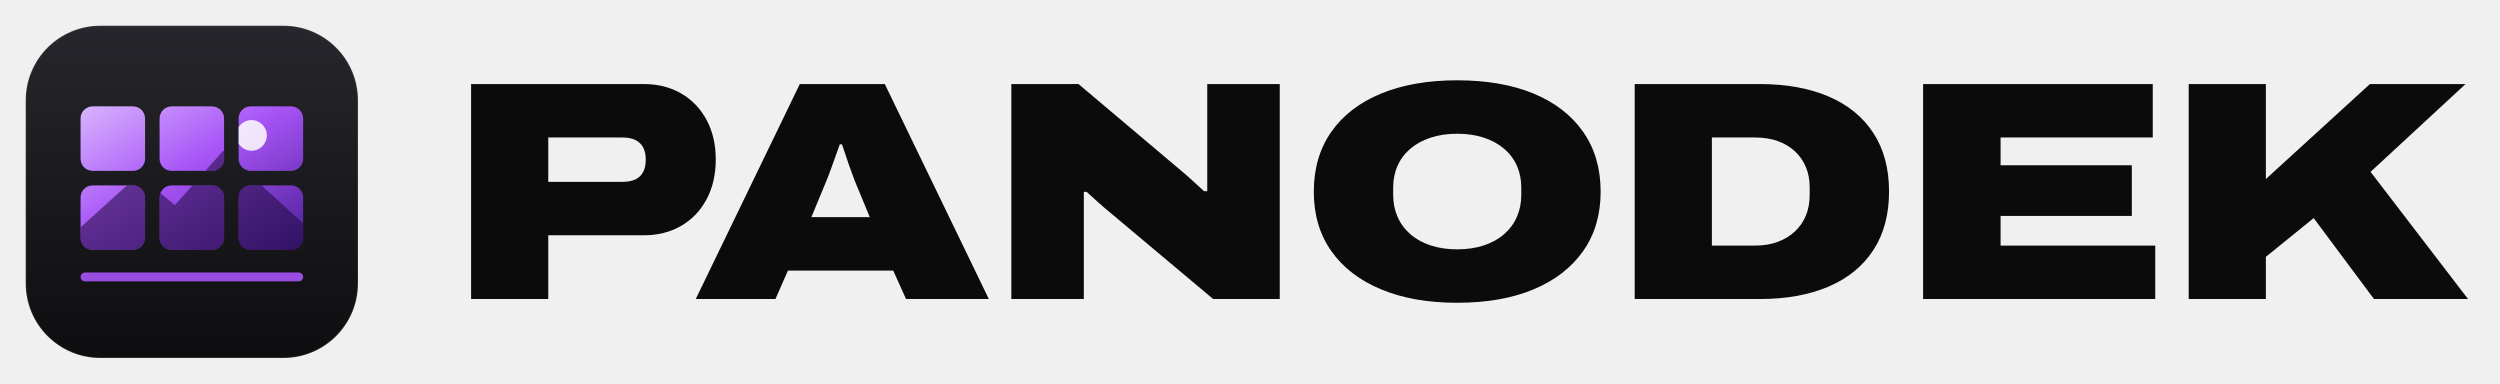
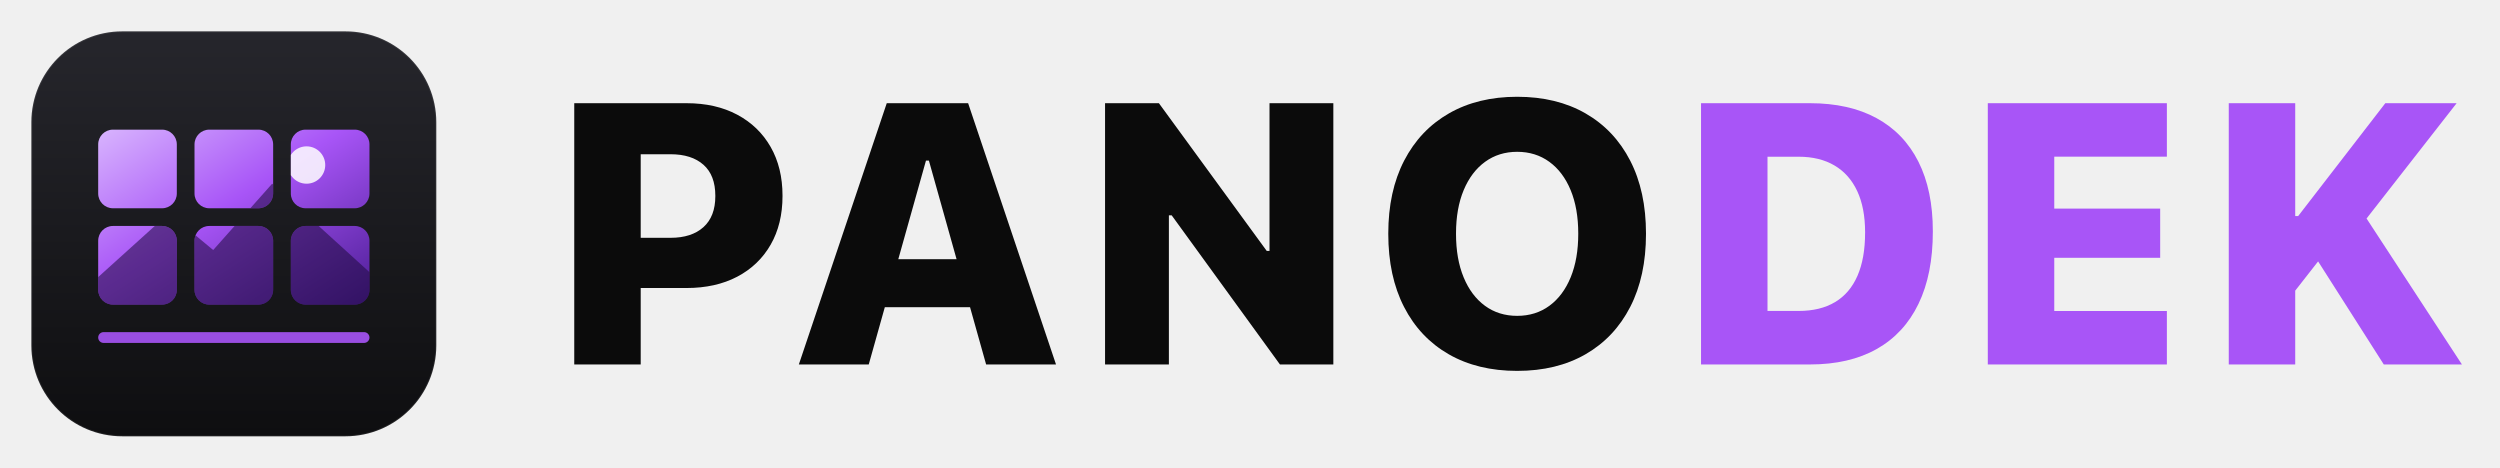
- <svg xmlns="http://www.w3.org/2000/svg" viewBox="0 0 8001 1228" width="8001" height="1228">
-   <g transform="translate(-46.72,-46.72) scale(1.29041)">
+ <svg xmlns="http://www.w3.org/2000/svg" viewBox="0 0 13808 2583" width="13808" height="2583">
+   <g transform="translate(-98.28,-98.28) scale(2.71438)">
    <defs>
      <linearGradient id="bg" x1="0" y1="0" x2="0" y2="1">
        <stop offset="0" stop-color="#26262c" />
        <stop offset="1" stop-color="#0e0e10" />
      </linearGradient>
      <linearGradient id="pano" x1="0" y1="0" x2="1" y2="1">
        <stop offset="0" stop-color="#d8b4fe" />
        <stop offset=".45" stop-color="#a855f7" />
        <stop offset="1" stop-color="#4c1d95" />
      </linearGradient>
      <clipPath id="keys">
        <rect x="236" y="300" width="160" height="160" rx="30" />
        <rect x="432" y="300" width="160" height="160" rx="30" />
        <rect x="628" y="300" width="160" height="160" rx="30" />
        <rect x="236" y="496" width="160" height="160" rx="30" />
        <rect x="432" y="496" width="160" height="160" rx="30" />
        <rect x="628" y="496" width="160" height="160" rx="30" />
      </clipPath>
    </defs>
    <rect x="100" y="100" width="824" height="824" rx="185" fill="url(#bg)" />
    <rect x="100.5" y="100.5" width="823" height="823" rx="184.5" fill="none" stroke="#ffffff" stroke-opacity=".08" stroke-width="3" />
    <g clip-path="url(#keys)">
      <rect x="236" y="300" width="552" height="356" fill="url(#pano)" />
      <path d="M236 600 L380 470 L470 545 L590 410 L788 590 L788 656 L236 656 Z" fill="#1e0a3c" fill-opacity=".55" />
      <circle cx="660" cy="372" r="38" fill="#fff" fill-opacity=".85" />
    </g>
    <rect x="236" y="712" width="552" height="22" rx="11" fill="#a855f7" fill-opacity=".9" />
  </g>
-   <path transform="translate(1433.7,957.0)" fill="#0b0b0b" d="M74 0V-688H627Q695 -688 747.0 -657.5Q799 -627 828.0 -572.5Q857 -518 857.0 -447.015Q857 -374 827.5 -319.0Q798 -264 746.0 -234.0Q694 -204 627 -204H321V0ZM321 -375H558Q596.333 -375.0 614.667 -393.065Q633.0 -411.13 633.0 -446.075Q633 -470 624.471 -485.554Q615.943 -501.108 599.471 -509.054Q583 -517 558 -517H321Z M793.0 0 1126.0 -688H1398.0L1731.0 0H1466.0L1425.0 -91H1088.0L1048.0 0ZM1163.0 -262H1350.0L1302.0 -378Q1299.0 -386 1294.0 -399.5Q1289.0 -413 1283.0 -430.0Q1277.0 -447 1271.5 -464.0Q1266.0 -481 1261.0 -495H1254.0Q1248.0 -478 1240.0 -456.0Q1232.0 -434 1224.5 -413.0Q1217.0 -392 1211.0 -378Z M1803.0 0V-688H2018.0L2358.0 -401Q2364.0 -396 2375.0 -386.0Q2386.0 -376 2398.0 -365.0Q2410.0 -354 2420.0 -345H2430.0Q2430.0 -359 2430.0 -382.5Q2430.0 -406 2430.0 -428V-688H2662.0V0H2449.0L2126.0 -271Q2105.0 -288 2081.5 -309.0Q2058.0 -330 2044.0 -343H2035.0Q2035.0 -329 2035.0 -303.5Q2035.0 -278 2035.0 -252V0Z M3229.598 12.0Q3089.469 12.0 2986.235 -31.0Q2883.0 -74 2827.0 -153.5Q2771.0 -233 2771.0 -343.527Q2771.0 -455 2827.0 -535.0Q2883.0 -615 2986.235 -657.5Q3089.469 -700.0 3229.598 -700.0Q3372.0 -700 3474.5 -657.5Q3577.0 -615 3633.0 -535.0Q3689.0 -455 3689.0 -343.527Q3689.0 -233 3633.0 -153.5Q3577.0 -74 3474.5 -31.0Q3372.0 12 3229.598 12.0ZM3230.0 -159Q3277.0 -159 3315.0 -171.5Q3353.0 -184 3380.0 -207.5Q3407.0 -231 3421.0 -263.083Q3435.0 -295.167 3435.0 -333V-357Q3435.0 -394.63 3421.0 -426.315Q3407.0 -458 3380.0 -481.0Q3353.0 -504 3315.0 -516.5Q3277.0 -529 3230.0 -529Q3183.0 -529 3145.0 -516.5Q3107.0 -504 3080.0 -481.0Q3053.0 -458 3039.0 -426.315Q3025.0 -394.63 3025.0 -357V-333Q3025.0 -295.167 3039.0 -263.083Q3053.0 -231 3080.0 -207.5Q3107.0 -184 3145.0 -171.5Q3183.0 -159 3230.0 -159Z M3798.0 0V-688H4198.0Q4326.0 -688 4419.0 -648.0Q4512.0 -608 4562.0 -531.0Q4612.0 -454 4612.0 -344Q4612.0 -234 4562.0 -157.0Q4512.0 -80 4419.0 -40.0Q4326.0 0 4198.0 0ZM4045.0 -171H4183.0Q4224.0 -171 4256.0 -183.0Q4288.0 -195 4311.0 -216.5Q4334.0 -238 4346.0 -267.5Q4358.0 -297 4358.0 -333V-357Q4358.0 -393 4346.0 -422.0Q4334.0 -451 4311.0 -472.5Q4288.0 -494 4256.0 -505.5Q4224.0 -517 4183.0 -517H4045.0Z M4721.0 0V-688H5456.0V-517H4969.0V-428H5389.0V-266H4969.0V-171H5464.0V0Z M5571.0 0V-688H5818.0V-384L6151.0 -688H6457.0L6153.0 -407L6465.0 0H6164.0L5971.0 -259L5818.0 -135V0Z" />
+   <g transform="translate(3015.9,2013.0)">
+     <path fill="#0b0b0b" d="M339.53 -422.234V-699.533H687.428Q804.095 -699.533 869.545 -758.567Q934.995 -817.6 934.995 -929.7V-931.7Q934.995 -1044.8 869.545 -1102.951Q804.095 -1161.101 687.428 -1161.101H339.53V-1443.0H775.594Q936.894 -1443.0 1055.844 -1379.633Q1174.794 -1316.267 1240.427 -1201.533Q1306.06 -1086.8 1306.06 -932.167V-930.167Q1306.06 -775.534 1240.427 -661.334Q1174.794 -547.134 1055.844 -484.684Q936.894 -422.234 775.594 -422.234ZM155.816 0.0V-1443.0H522.881V0.0Z M1396.297 0.0 1881.807 -1443.0H2206.345V-1125.838H2098.391L1782.33 0.0ZM1679.739 -316.401 1762.835 -581.333H2441.522L2524.617 -316.401ZM2430.627 0.0 2114.621 -1125.838V-1443.0H2331.205L2816.659 0.0Z M3087.54 0.0V-1443.0H3384.955L4083.069 -486.632L3821.344 -627.163H3995.859V-1443.0H4348.406V0.0H4053.473L3353.059 -964.855L3614.603 -823.738H3440.088V0.0Z M5363.712 35.512Q5145.727 35.512 4985.852 -56.25Q4825.976 -148.012 4738.908 -317.777Q4651.84 -487.542 4651.84 -721.0V-723.0Q4651.84 -956.229 4739.497 -1125.697Q4827.155 -1295.166 4987.119 -1386.839Q5147.083 -1478.512 5363.712 -1478.512Q5581.467 -1478.512 5741.202 -1386.748Q5900.937 -1294.985 5988.094 -1125.518Q6075.252 -956.05 6075.252 -723.0V-721.0Q6075.252 -487.542 5988.183 -317.957Q5901.115 -148.372 5741.499 -56.43Q5581.882 35.512 5363.712 35.512ZM5363.712 -268.487Q5465.907 -268.487 5541.794 -324.176Q5617.681 -379.864 5659.4 -481.692Q5701.119 -583.52 5701.119 -721.0V-723.0Q5701.119 -861.072 5659.282 -962.428Q5617.445 -1063.784 5541.44 -1119.148Q5465.434 -1174.513 5363.712 -1174.513Q5262.531 -1174.513 5186.498 -1119.239Q5110.465 -1063.965 5068.219 -962.637Q5025.972 -861.309 5025.972 -723.0V-721.0Q5025.972 -583.284 5067.952 -481.456Q5109.931 -379.628 5185.845 -324.057Q5261.76 -268.487 5363.712 -268.487Z" />
+     <path fill="#a855f7" d="M6379.265 0.0V-1443.0H6980.713Q7196.789 -1443.0 7348.342 -1360.657Q7499.894 -1278.314 7579.73 -1120.228Q7659.565 -962.141 7659.565 -735.587V-733.587Q7659.565 -498.836 7580.343 -334.807Q7501.12 -170.777 7349.657 -85.388Q7198.194 0.0 6980.713 0.0ZM6746.331 -295.58H6918.447Q7037.446 -295.58 7119.218 -344.275Q7200.991 -392.97 7243.212 -489.486Q7285.433 -586.001 7285.433 -728.436V-730.436Q7285.433 -864.49 7241.882 -957.672Q7198.332 -1050.854 7116.176 -1099.137Q7034.02 -1147.42 6918.447 -1147.42H6746.331Z M7963.128 0.0V-1443.0H8952.194V-1147.601H8330.193V-860.891H8915.194V-589.042H8330.193V-295.399H8952.194V0.0Z M9644.314 -386.191 9635.507 -819.8H9677.397L10158.669 -1443.0H10552.568L10038.019 -784.329L9841.798 -638.748ZM9293.99 0.0V-1443.0H9661.056V0.0ZM10150.22 0.0 9758.523 -614.61 10025.288 -851.75 10581.801 0.0Z" />
+   </g>
</svg>
